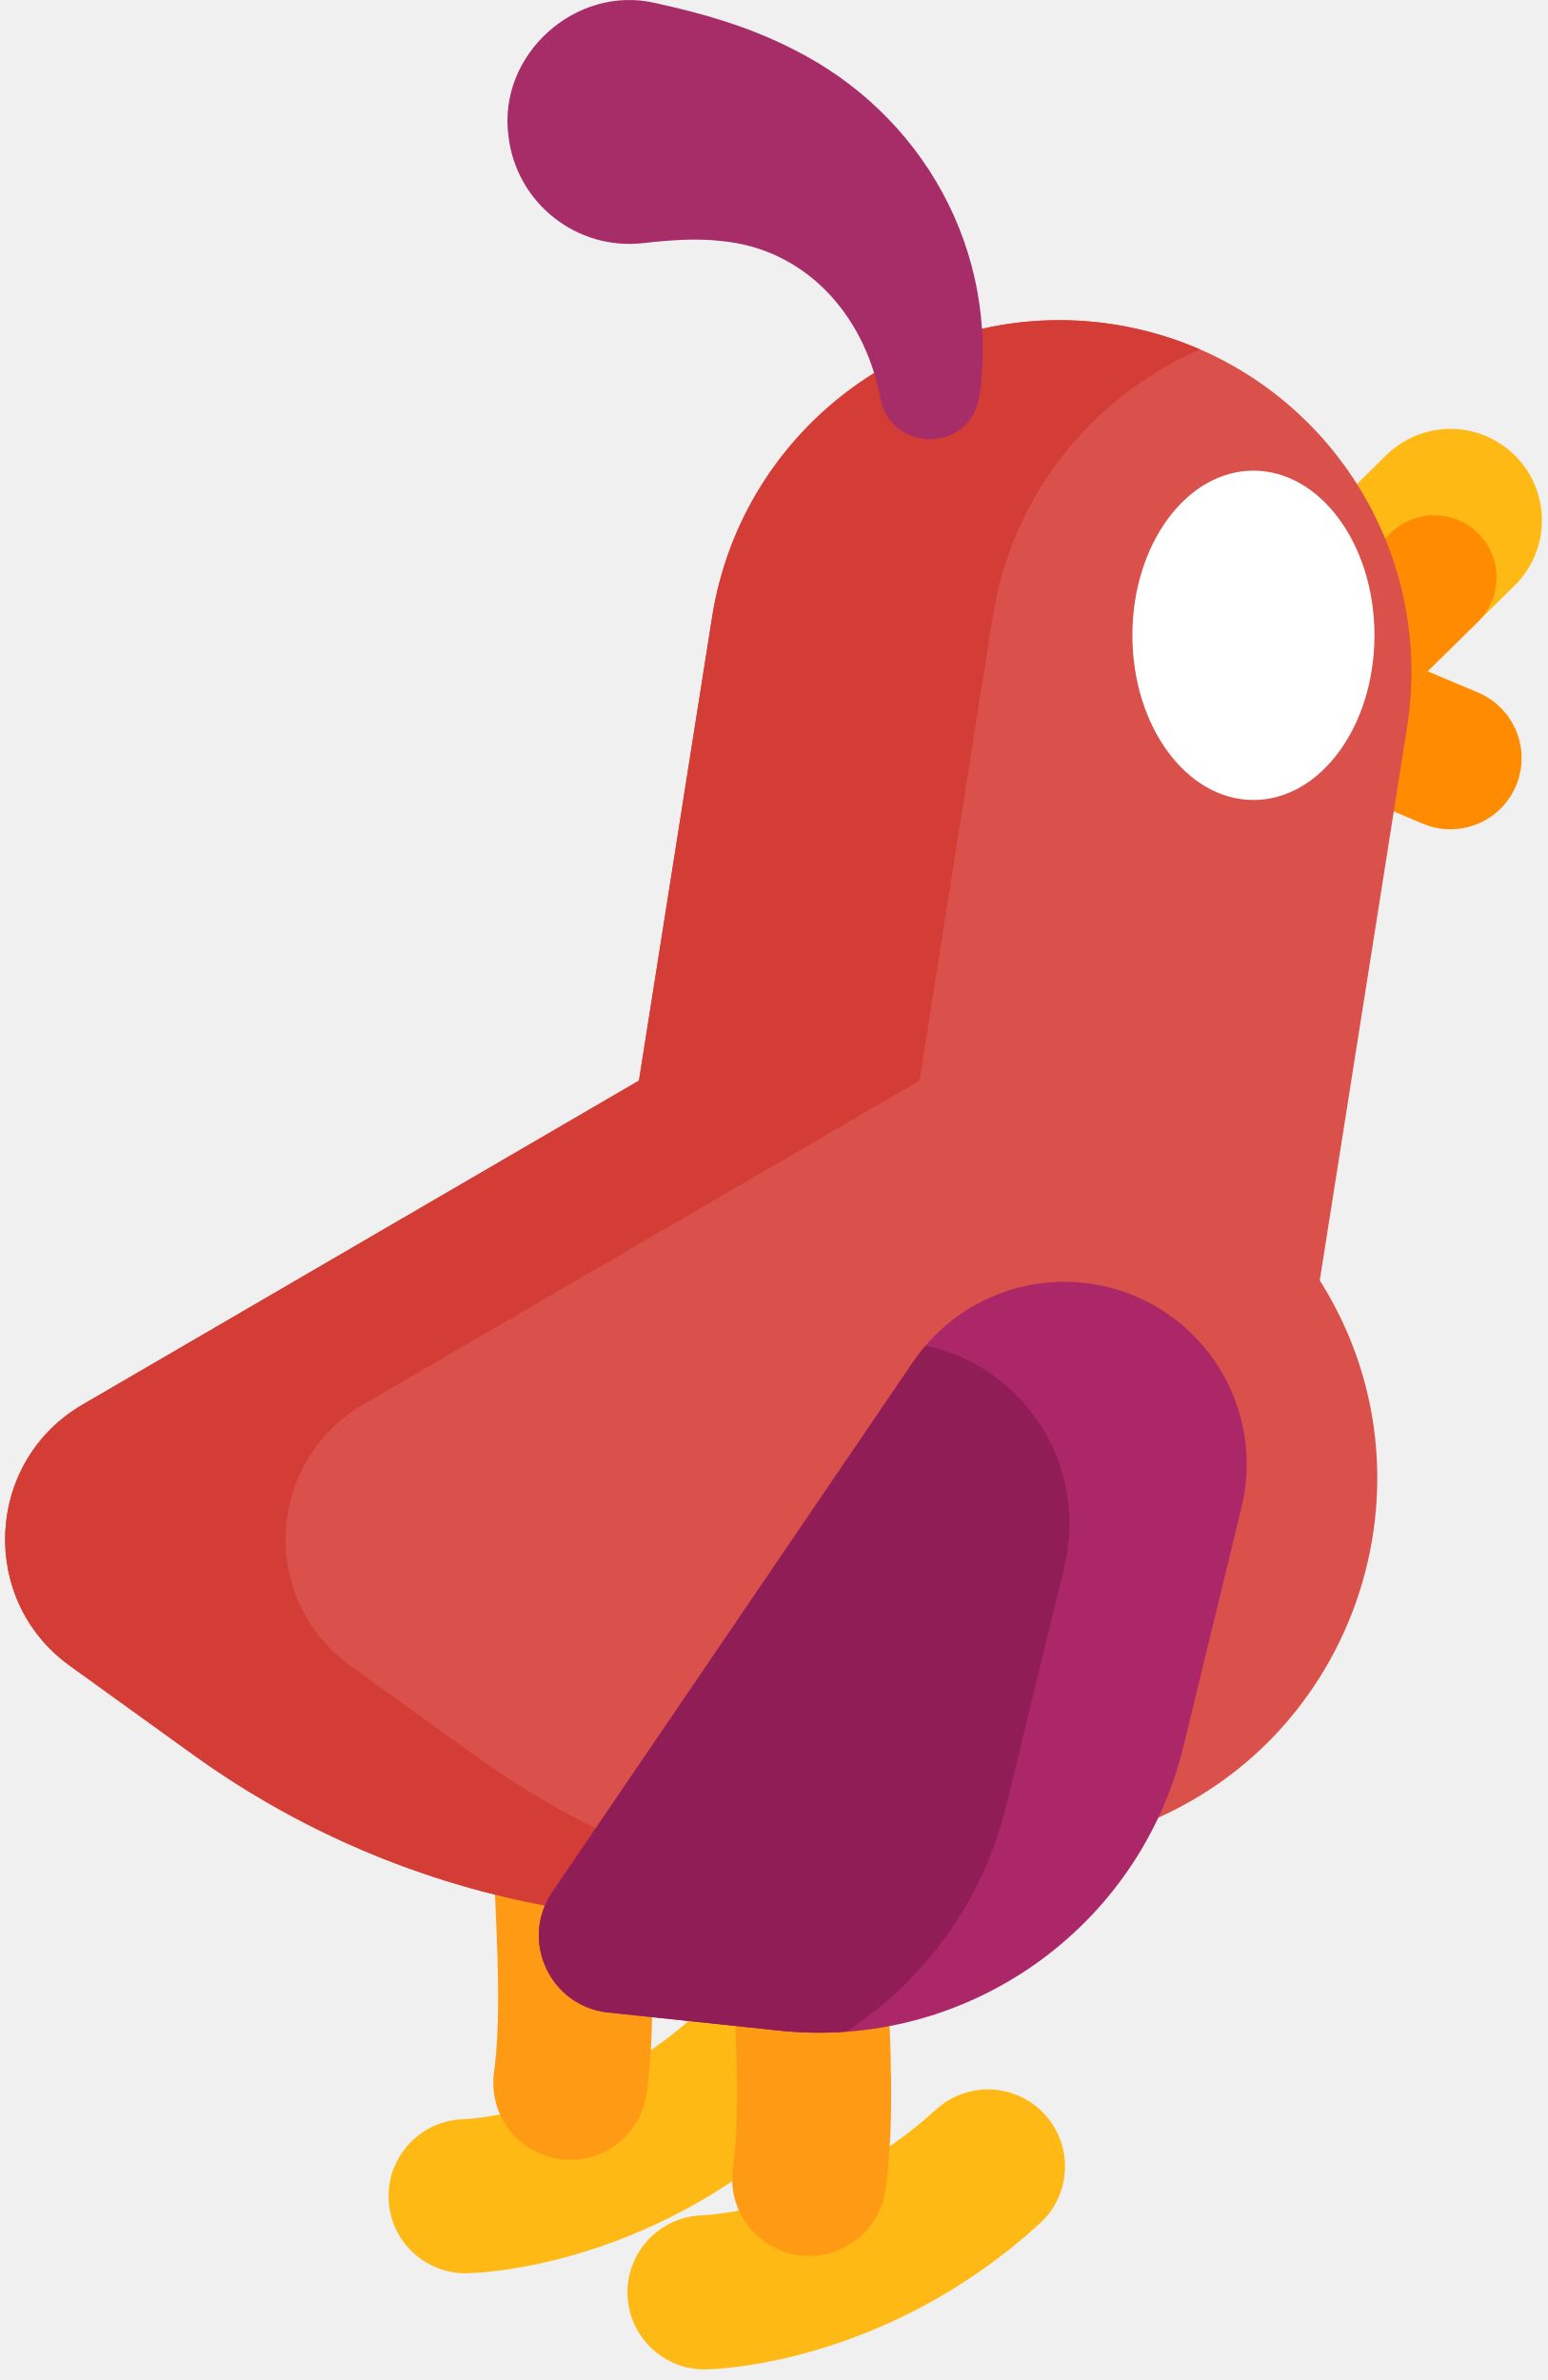
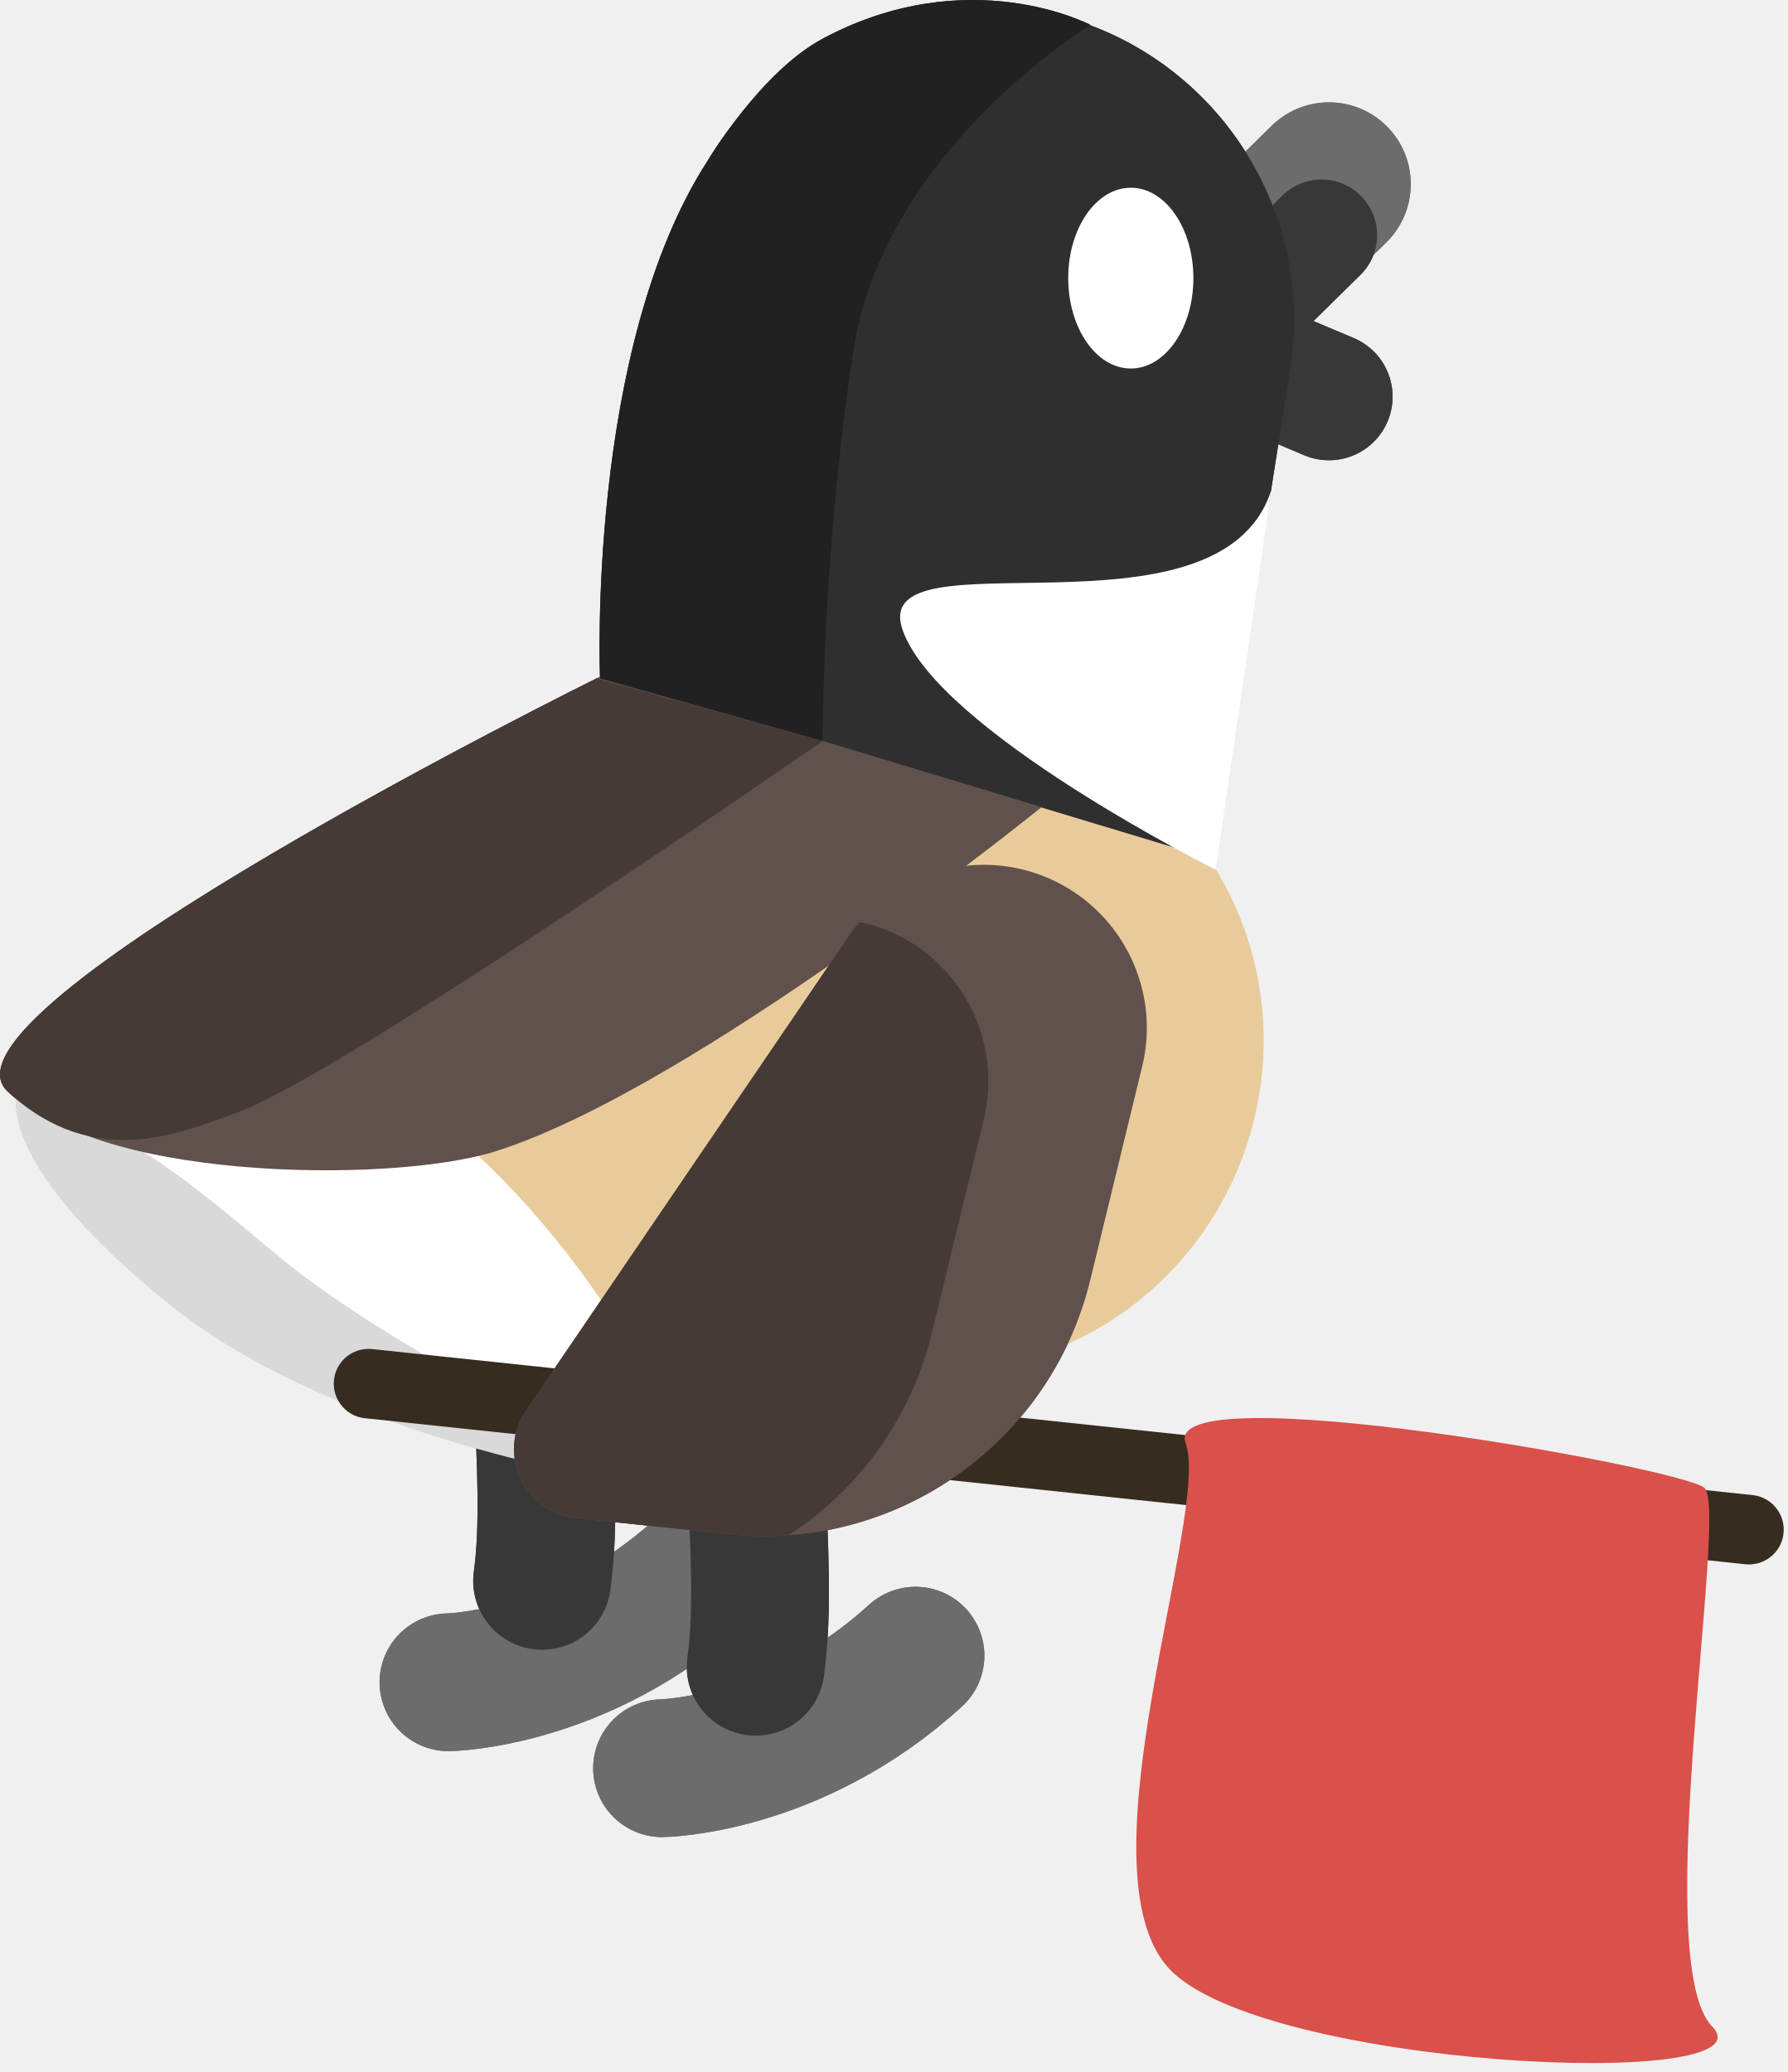
- <svg xmlns="http://www.w3.org/2000/svg" width="199" height="306" viewBox="0 0 199 306" fill="none">
-   <path d="M59.862 282.373C59.862 282.373 78.874 282.11 96.303 266.187" stroke="#FFB915" stroke-width="19.814" stroke-miterlimit="10" stroke-linecap="round" stroke-linejoin="round" />
-   <path d="M74.776 216.769C71.034 229.716 75.492 251.984 73.327 267.787" stroke="#FF9A15" stroke-width="19.814" stroke-miterlimit="10" stroke-linecap="round" stroke-linejoin="round" />
-   <path d="M90.577 294.732C90.577 294.732 109.589 294.468 127.018 278.546" stroke="#FFB915" stroke-width="19.814" stroke-miterlimit="10" stroke-linecap="round" stroke-linejoin="round" />
-   <path d="M105.491 229.127C101.749 242.074 106.206 264.342 104.041 280.145" stroke="#FF9A15" stroke-width="19.814" stroke-miterlimit="10" stroke-linecap="round" stroke-linejoin="round" />
-   <path d="M166.01 88.834L186.48 97.474" stroke="#FF8C00" stroke-width="18.293" stroke-miterlimit="10" stroke-linecap="round" stroke-linejoin="round" />
-   <path d="M186.48 66.904L166.79 86.274" stroke="#FFB915" stroke-width="23.519" stroke-miterlimit="10" stroke-linecap="round" stroke-linejoin="round" />
-   <path d="M184.4 74.244L164.71 93.624" stroke="#FF8C00" stroke-width="16" stroke-miterlimit="10" stroke-linecap="round" stroke-linejoin="round" />
-   <path d="M113.26 231.954C88.58 228.064 71.74 204.904 75.63 180.224L91.55 79.354C95.44 54.684 118.6 37.834 143.28 41.724C167.95 45.614 184.8 68.774 180.91 93.454L164.99 194.324C161.1 218.994 137.94 235.844 113.26 231.954Z" fill="#D9514A" />
-   <path d="M161.15 102.854C169.744 102.854 176.71 93.376 176.71 81.684C176.71 69.992 169.744 60.514 161.15 60.514C152.556 60.514 145.59 69.992 145.59 81.684C145.59 93.376 152.556 102.854 161.15 102.854Z" fill="white" />
-   <path d="M83.72 138.024L10.61 180.594C-1.92 187.894 -2.79 205.684 8.97 214.164L24.81 225.584C53.97 246.614 91.39 252.524 125.61 241.514L143.9 235.624C174 225.934 186.56 190.214 169.16 163.814" fill="#D9514A" />
-   <path d="M60.88 225.584L45.04 214.164C33.28 205.684 34.14 187.894 46.68 180.594L118.22 138.934L127.62 79.354C130.12 63.504 140.58 50.884 154.28 44.924C150.84 43.424 147.15 42.344 143.28 41.724C118.61 37.834 95.45 54.674 91.55 79.354L82.15 138.934L10.61 180.594C-1.92 187.894 -2.79 205.684 8.97 214.164L24.81 225.584C49.31 243.254 79.63 250.244 109 245.494C91.86 242.734 75.35 236.024 60.88 225.584Z" fill="#D43D35" />
-   <path d="M113.11 50.834C111.02 40.344 103.5 32.024 92.79 30.994C89.63 30.614 86.17 30.864 82.72 31.254C74.13 32.244 66.36 26.084 65.37 17.484C63.97 7.044 74.02 -1.996 84.23 0.384C90.21 1.694 96.14 3.354 101.89 6.294C118.72 14.654 128.46 32.354 125.95 50.834C124.85 58.394 114.22 58.294 113.11 50.834Z" fill="#A62D67" />
-   <path d="M100.2 261.084L78.18 258.754C70.71 257.964 66.78 249.484 71.01 243.274L117.43 175.064C123.98 165.434 136.61 162.074 147.09 167.164C157.01 171.994 162.23 183.084 159.62 193.804L152.15 224.534C146.44 248.004 124.23 263.634 100.2 261.084Z" fill="#AB2767" />
-   <path d="M124.3 174.824C122.58 173.984 120.8 173.404 119 173.014C118.45 173.664 117.91 174.334 117.43 175.054L71.01 243.264C66.78 249.474 70.71 257.954 78.18 258.744L100.2 261.074C103.1 261.384 105.97 261.414 108.78 261.214C118.78 254.714 126.35 244.534 129.36 232.184L136.83 201.454C139.44 190.744 134.22 179.654 124.3 174.824Z" fill="#911D56" />
+ <svg xmlns="http://www.w3.org/2000/svg" width="257" height="298" viewBox="0 0 257 298" fill="none">
+   <path d="M64.49 241.948C64.49 241.948 83.502 241.684 100.931 225.762" stroke="#6C6C6C" stroke-width="19.814" stroke-miterlimit="10" stroke-linecap="round" stroke-linejoin="round" />
+   <path d="M79.404 176.343C75.662 189.29 80.12 211.558 77.955 227.361" stroke="#383838" stroke-width="19.814" stroke-miterlimit="10" stroke-linecap="round" stroke-linejoin="round" />
+   <path d="M95.204 254.306C95.204 254.306 114.216 254.043 131.646 238.12" stroke="#6C6C6C" stroke-width="19.814" stroke-miterlimit="10" stroke-linecap="round" stroke-linejoin="round" />
+   <path d="M110.119 188.701C106.376 201.649 110.834 223.916 108.669 239.719" stroke="#383838" stroke-width="19.814" stroke-miterlimit="10" stroke-linecap="round" stroke-linejoin="round" />
+   <path d="M170.638 48.408L191.108 57.048" stroke="#383838" stroke-width="18.293" stroke-miterlimit="10" stroke-linecap="round" stroke-linejoin="round" />
+   <path d="M191.108 26.479L171.418 45.848" stroke="#6C6C6C" stroke-width="23.519" stroke-miterlimit="10" stroke-linecap="round" stroke-linejoin="round" />
+   <path d="M190.028 33.819L170.338 53.199" stroke="#383838" stroke-width="16" stroke-miterlimit="10" stroke-linecap="round" stroke-linejoin="round" />
+   <path d="M117.888 191.528C93.208 187.638 76.368 164.478 80.258 139.798L96.178 38.928C100.068 14.258 123.228 -2.592 147.908 1.298C172.578 5.188 189.428 28.349 185.538 53.029L169.618 153.898C165.728 178.568 142.568 195.418 117.888 191.528Z" fill="#2F2F2F" />
+   <path d="M88.348 97.598L15.238 140.168C2.708 147.468 1.838 165.258 13.598 173.738L29.438 185.158C58.598 206.188 96.018 212.098 130.238 201.088L148.528 195.198C178.628 185.508 191.188 149.788 173.788 123.388" fill="#E9CB9B" />
+   <path d="M93.178 209.307C83.467 211.136 51.866 203.517 28.403 188.728C2.285 172.265 2.285 157.174 2.285 157.174C2.285 157.174 37.302 146.825 56.612 157.174C77.023 168.113 102.889 207.477 93.178 209.307Z" fill="white" />
+   <path d="M24.399 187.609C50.922 208.978 98.285 214.574 98.285 214.574C98.285 214.574 60.285 196.703 41.785 182.074C36.163 177.629 24.827 167.303 16.785 163.574C4.411 157.838 2.613 156.574 2.613 156.574C2.613 156.574 -2.124 166.241 24.399 187.609Z" fill="#D9D9D9" />
+   <path d="M149.785 116.074L86.785 97.074C86.785 97.074 -7.215 143.574 2.285 156.574C11.785 169.574 55.785 170.469 71.285 165.574C99.785 156.574 149.785 116.074 149.785 116.074Z" fill="#61514C" />
+   <path d="M148.11 175L160.11 147.5C160.11 147.5 159.61 136.5 146.11 128.5C135.217 122.045 108.11 117 108.11 117L68.61 147.5L148.11 175Z" stroke="#4377D7" stroke-width="8" />
+   <path d="M104.828 220.658L82.808 218.328C75.338 217.538 71.408 209.058 75.638 202.848L122.058 134.638C128.608 125.008 141.238 121.648 151.718 126.738C161.638 131.568 166.858 142.658 164.248 153.378L156.778 184.108C151.068 207.578 128.858 223.208 104.828 220.658Z" fill="#61514C" />
+   <path d="M128.928 134.398C127.208 133.558 125.428 132.979 123.628 132.589C123.078 133.239 122.538 133.908 122.058 134.628L75.638 202.838C71.408 209.048 75.338 217.528 82.808 218.318L104.828 220.648C107.728 220.958 110.598 220.988 113.408 220.788C123.408 214.288 130.978 204.108 133.988 191.758L141.458 161.028C144.068 150.318 138.848 139.228 128.928 134.398Z" fill="#453A36" />
+   <path d="M129.785 90.574C124.785 76.074 175.285 93.574 182.785 70.574L174.785 125.074C174.785 125.074 134.785 105.074 129.785 90.574Z" fill="white" />
+   <path d="M86.285 97.574L118.285 106.574C118.285 106.574 118.285 78.574 122.785 50.074C127.285 21.574 156.785 3.574 156.785 3.574C156.785 3.574 139.285 -5.67 118.285 5.574C109.392 10.336 101.785 23.074 101.785 23.074C84.285 50.074 86.285 97.574 86.285 97.574Z" fill="#212121" />
+   <path d="M34.11 160C49.071 154.645 118.285 106.574 118.285 106.574L85.785 97.574C85.785 97.574 -11.39 145.5 1.11 157C13.61 168.5 25.936 162.926 34.11 160Z" fill="#453A36" />
+   <ellipse cx="162.61" cy="40" rx="9" ry="13" fill="white" />
+   <path d="M64.49 241.948C64.49 241.948 83.502 241.684 100.931 225.762" stroke="#6C6C6C" stroke-width="19.814" stroke-miterlimit="10" stroke-linecap="round" stroke-linejoin="round" />
+   <path d="M79.404 176.343C75.662 189.29 80.12 211.558 77.955 227.361" stroke="#383838" stroke-width="19.814" stroke-miterlimit="10" stroke-linecap="round" stroke-linejoin="round" />
+   <path d="M95.204 254.306C95.204 254.306 114.216 254.043 131.646 238.12" stroke="#6C6C6C" stroke-width="19.814" stroke-miterlimit="10" stroke-linecap="round" stroke-linejoin="round" />
+   <path d="M110.119 188.701C106.376 201.649 110.834 223.916 108.669 239.719" stroke="#383838" stroke-width="19.814" stroke-miterlimit="10" stroke-linecap="round" stroke-linejoin="round" />
+   <path d="M170.638 48.408L191.108 57.048" stroke="#383838" stroke-width="18.293" stroke-miterlimit="10" stroke-linecap="round" stroke-linejoin="round" />
+   <path d="M191.108 26.479L171.418 45.848" stroke="#6C6C6C" stroke-width="23.519" stroke-miterlimit="10" stroke-linecap="round" stroke-linejoin="round" />
+   <path d="M190.028 33.819L170.338 53.199" stroke="#383838" stroke-width="16" stroke-miterlimit="10" stroke-linecap="round" stroke-linejoin="round" />
+   <path d="M117.888 191.528C93.208 187.638 76.368 164.478 80.258 139.798L96.178 38.928C100.068 14.258 123.228 -2.592 147.908 1.298C172.578 5.188 189.428 28.349 185.538 53.029L169.618 153.898C165.728 178.568 142.568 195.418 117.888 191.528Z" fill="#2F2F2F" />
+   <path d="M88.348 97.598L15.238 140.168C2.708 147.468 1.838 165.258 13.598 173.738L29.438 185.158C58.598 206.188 96.018 212.098 130.238 201.088L148.528 195.198C178.628 185.508 191.188 149.788 173.788 123.388" fill="#E9CB9B" />
+   <path d="M93.178 209.307C83.467 211.136 51.866 203.517 28.403 188.728C2.285 172.265 2.285 157.174 2.285 157.174C2.285 157.174 37.302 146.825 56.612 157.174C77.023 168.113 102.889 207.477 93.178 209.307Z" fill="white" />
+   <path d="M24.399 187.609C50.922 208.978 98.285 214.574 98.285 214.574C98.285 214.574 60.285 196.703 41.785 182.074C36.163 177.629 24.827 167.303 16.785 163.574C4.411 157.838 2.613 156.574 2.613 156.574C2.613 156.574 -2.124 166.241 24.399 187.609Z" fill="#D9D9D9" />
+   <path d="M149.785 116.074L86.785 97.074C86.785 97.074 -7.215 143.574 2.285 156.574C11.785 169.574 55.785 170.469 71.285 165.574C99.785 156.574 149.785 116.074 149.785 116.074Z" fill="#61514C" />
+   <path d="M52.997 199L251.497 220" stroke="#362C20" stroke-width="10" stroke-linecap="round" />
+   <path d="M104.828 220.658L82.808 218.328C75.338 217.538 71.408 209.058 75.638 202.848L122.058 134.638C128.608 125.008 141.238 121.648 151.718 126.738C161.638 131.568 166.858 142.658 164.248 153.378L156.778 184.108C151.068 207.578 128.858 223.208 104.828 220.658Z" fill="#61514C" />
+   <path d="M128.928 134.398C127.208 133.558 125.428 132.979 123.628 132.589C123.078 133.239 122.538 133.908 122.058 134.628L75.638 202.838C71.408 209.048 75.338 217.528 82.808 218.318L104.828 220.648C107.728 220.958 110.598 220.988 113.408 220.788C123.408 214.288 130.978 204.108 133.988 191.758L141.458 161.028C144.068 150.318 138.848 139.228 128.928 134.398Z" fill="#453A36" />
+   <path d="M129.785 90.574C124.785 76.074 175.285 93.574 182.785 70.574L174.785 125.074C174.785 125.074 134.785 105.074 129.785 90.574Z" fill="white" />
+   <path d="M86.285 97.574L118.285 106.574C118.285 106.574 118.285 78.574 122.785 50.074C127.285 21.574 156.785 3.574 156.785 3.574C156.785 3.574 139.285 -5.67 118.285 5.574C109.392 10.336 101.785 23.074 101.785 23.074C84.285 50.074 86.285 97.574 86.285 97.574Z" fill="#212121" />
+   <path d="M34.11 160C49.071 154.645 118.285 106.574 118.285 106.574L85.785 97.574C85.785 97.574 -11.39 145.5 1.11 157C13.61 168.5 25.936 162.926 34.11 160Z" fill="#453A36" />
+   <ellipse cx="162.61" cy="40" rx="9" ry="13" fill="white" />
+   <path d="M246.221 291.47C237.084 282.102 248.637 216.927 245.094 213.979C241.55 211.03 166.847 197.615 170.492 207.563C174.138 217.511 154.882 268.797 168.091 283.106C181.301 297.415 255.359 300.838 246.221 291.47Z" fill="#D9514A" />
</svg>
